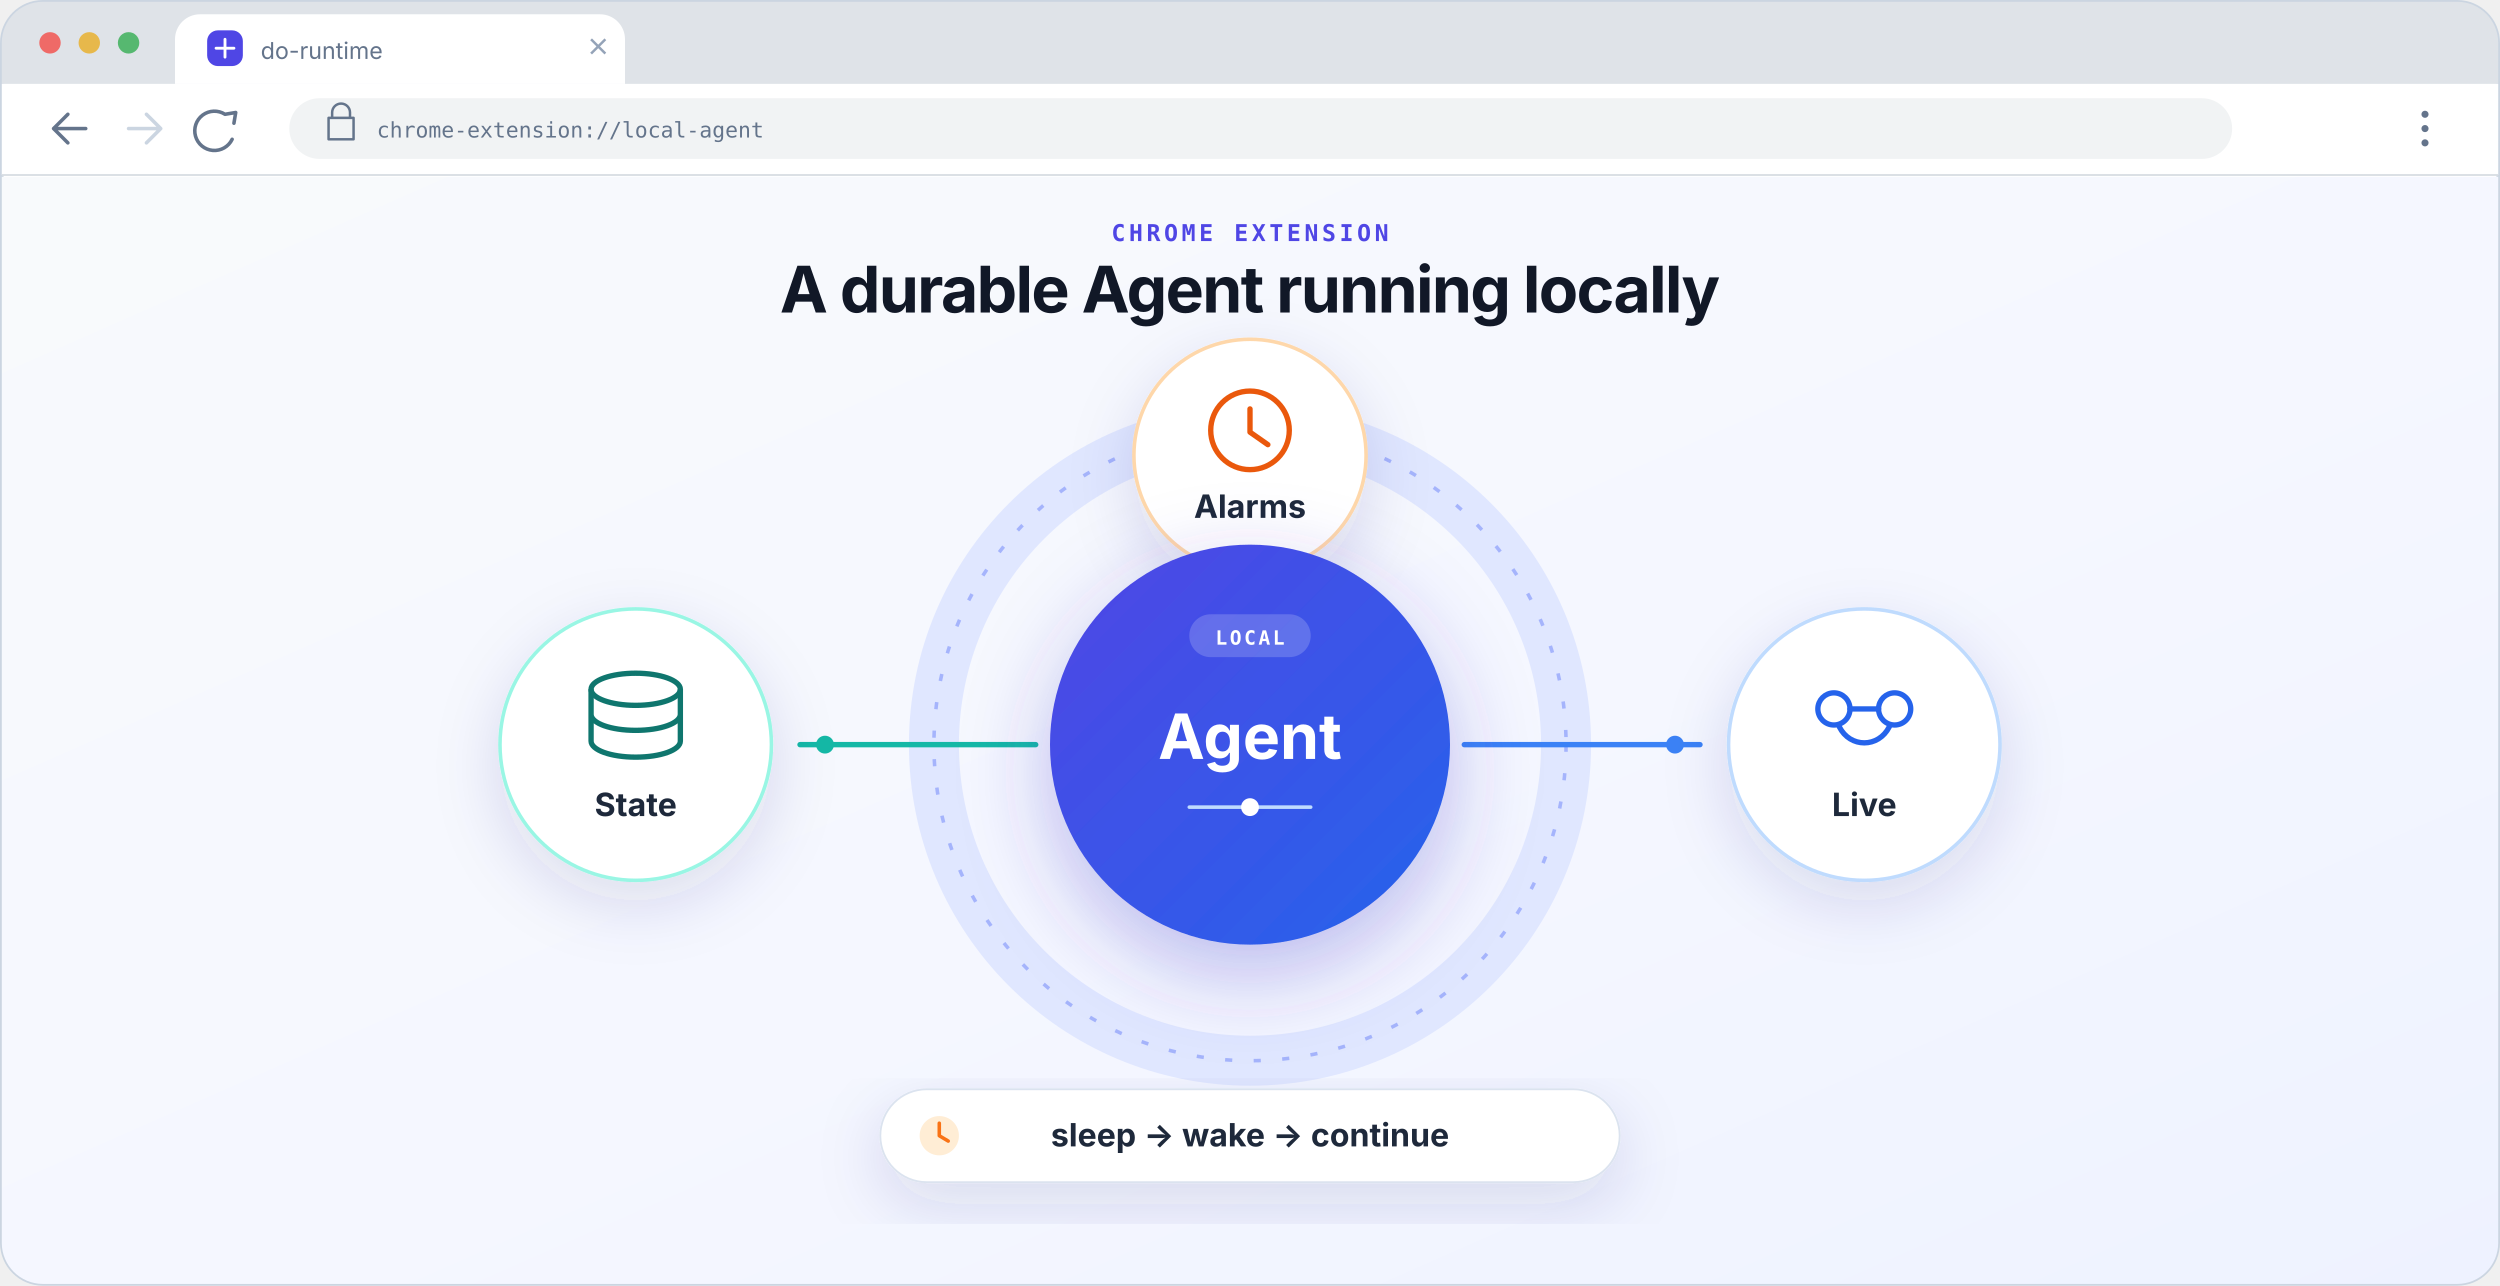
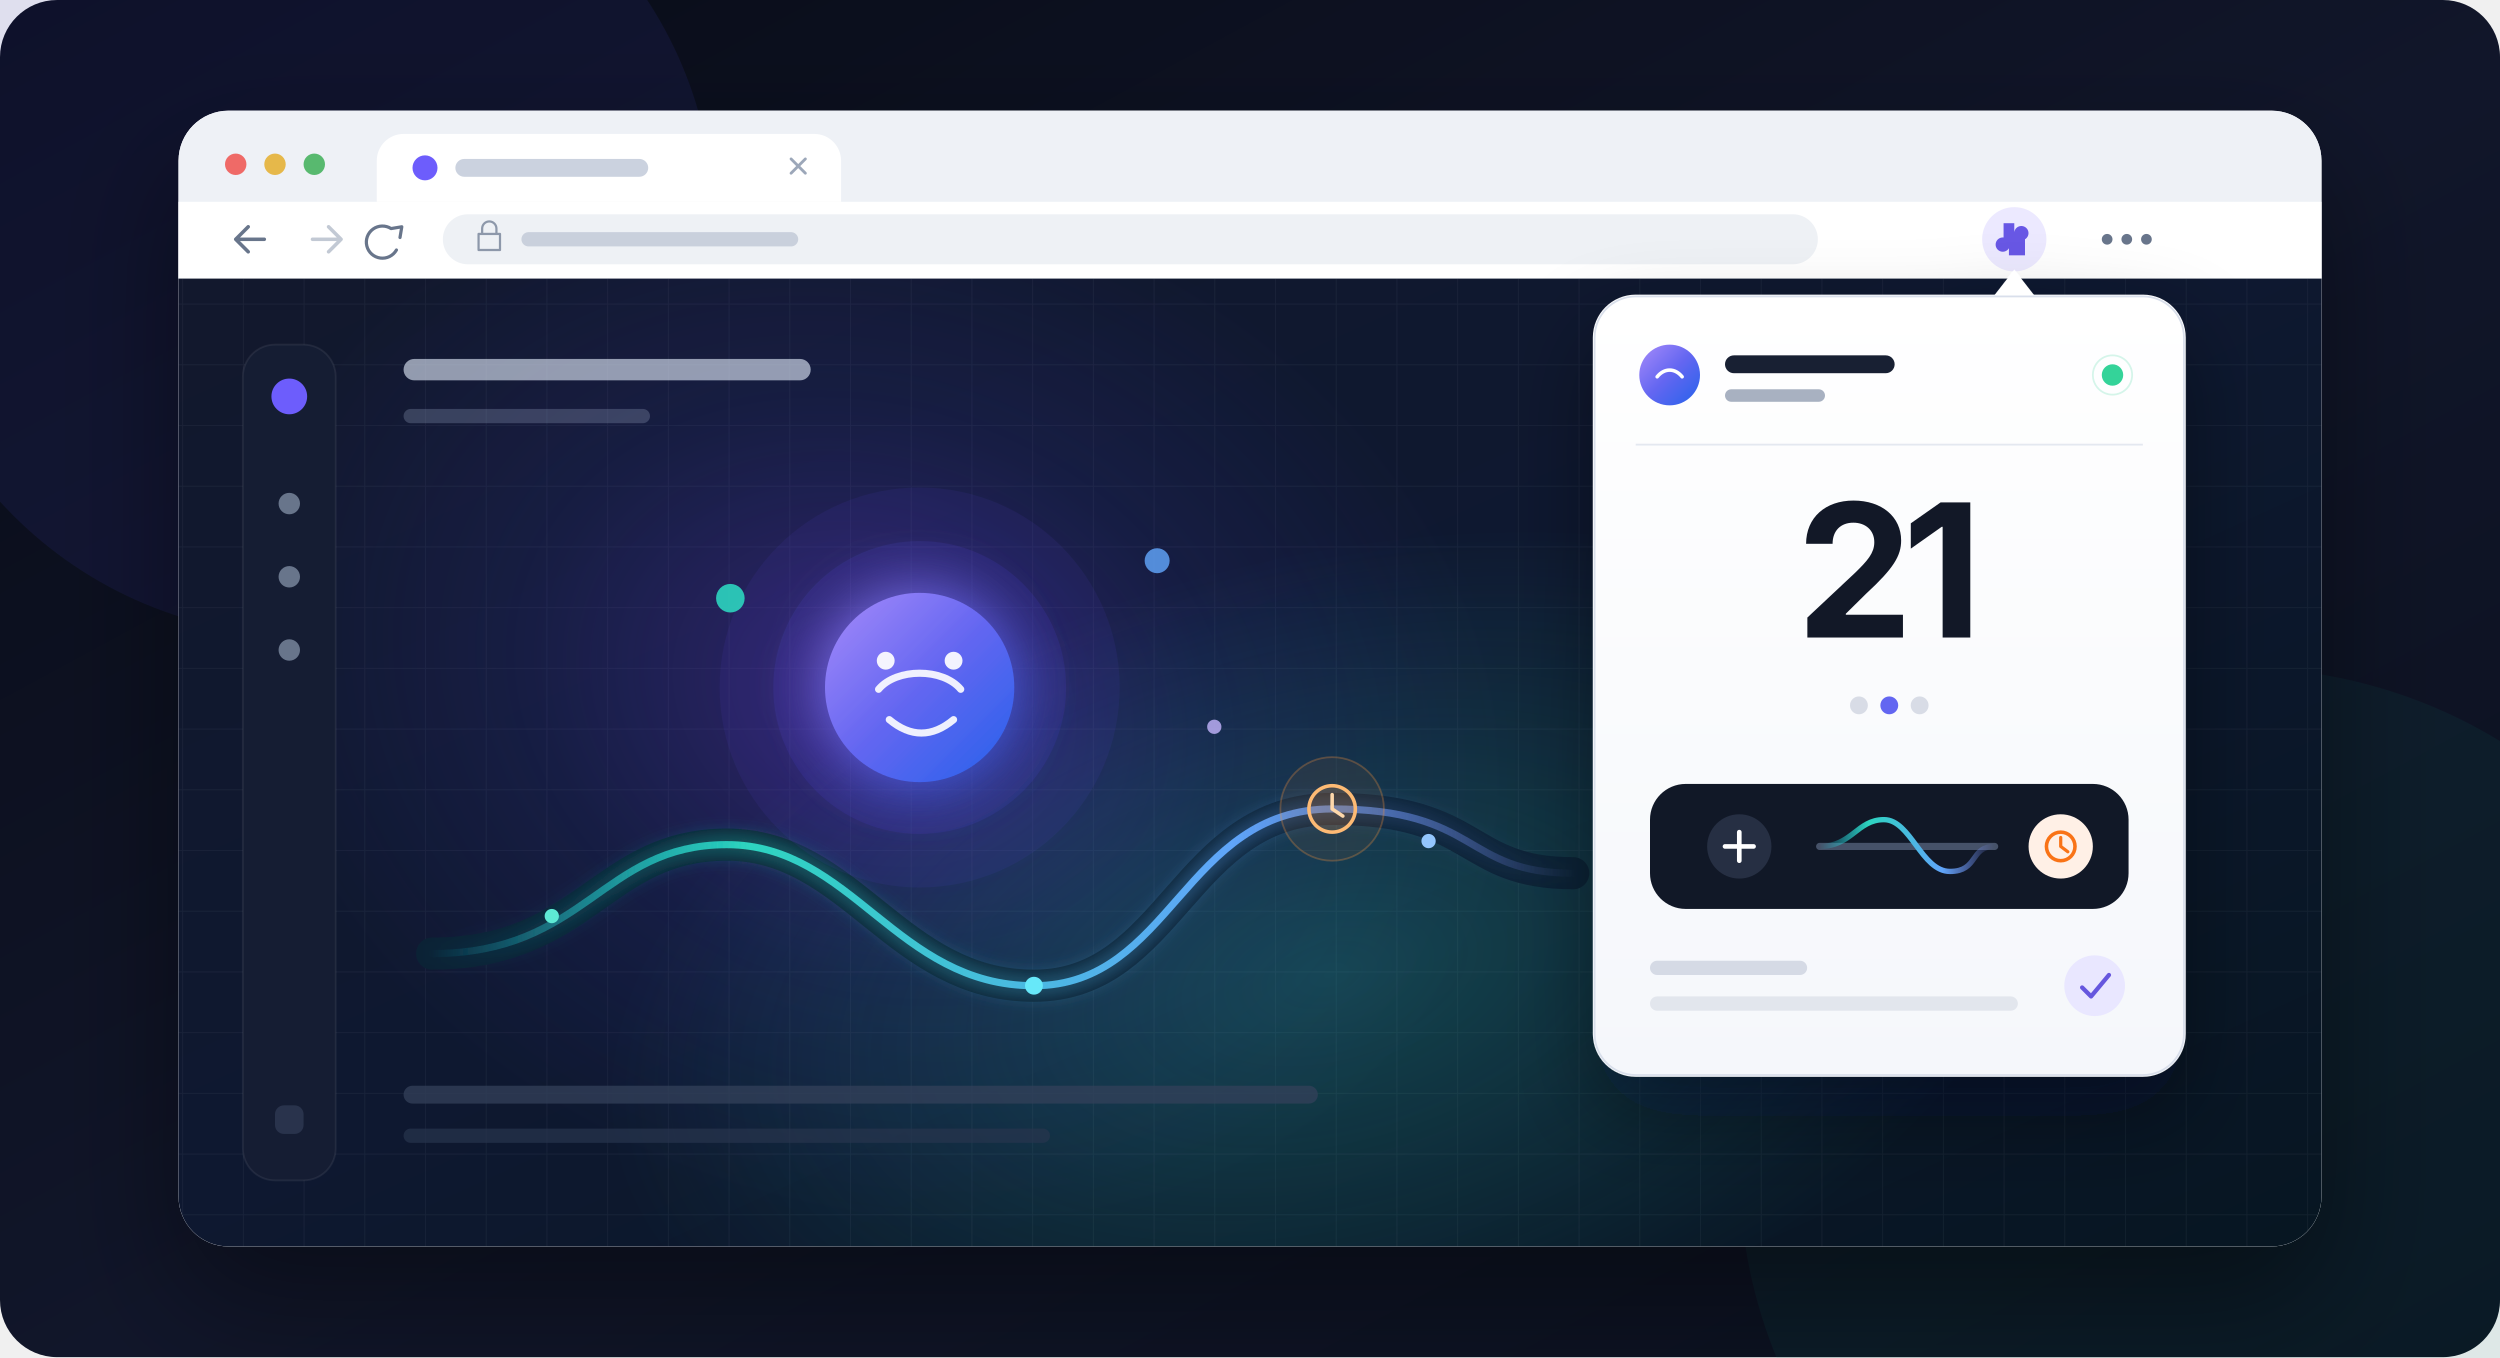
- <svg xmlns="http://www.w3.org/2000/svg" width="1400" height="720" viewBox="0 0 1400 720" role="img" aria-labelledby="title description">
+ <svg xmlns="http://www.w3.org/2000/svg" width="1400" height="760" viewBox="0 0 1400 760" role="img" aria-labelledby="title description">
  <defs>
-     <linearGradient id="page" x1="0" y1="0" x2="1" y2="1">
-       <stop offset="0" stop-color="#f8fafc" />
-       <stop offset="0.55" stop-color="#f5f7ff" />
-       <stop offset="1" stop-color="#eef2ff" />
+     <linearGradient id="backdrop" x1="0" y1="0" x2="1" y2="1">
+       <stop offset="0" stop-color="#080b16" />
+       <stop offset="0.52" stop-color="#11162a" />
+       <stop offset="1" stop-color="#0a101d" />
    </linearGradient>
+     <linearGradient id="viewport" x1="0" y1="0" x2="1" y2="1">
+       <stop offset="0" stop-color="#12182d" />
+       <stop offset="0.48" stop-color="#0e1830" />
+       <stop offset="1" stop-color="#071622" />
+     </linearGradient>
+     <radialGradient id="violet-haze" cx="0" cy="0" r="1" gradientTransform="translate(491 391) rotate(20) scale(365 290)" gradientUnits="userSpaceOnUse">
+       <stop stop-color="#7c3aed" stop-opacity="0.34" />
+       <stop offset="0.55" stop-color="#4f46e5" stop-opacity="0.11" />
+       <stop offset="1" stop-color="#4f46e5" stop-opacity="0" />
+     </radialGradient>
+     <radialGradient id="teal-haze" cx="0" cy="0" r="1" gradientTransform="translate(745 546) rotate(-14) scale(414 236)" gradientUnits="userSpaceOnUse">
+       <stop stop-color="#2dd4bf" stop-opacity="0.24" />
+       <stop offset="1" stop-color="#2dd4bf" stop-opacity="0" />
+     </radialGradient>
    <linearGradient id="agent" x1="0" y1="0" x2="1" y2="1">
-       <stop offset="0" stop-color="#4f46e5" />
+       <stop stop-color="#a78bfa" />
+       <stop offset="0.5" stop-color="#6366f1" />
      <stop offset="1" stop-color="#2563eb" />
    </linearGradient>
-     <filter id="soft-shadow" x="-35%" y="-35%" width="170%" height="180%">
-       <feDropShadow dx="0" dy="12" stdDeviation="18" flood-color="#312e81" flood-opacity="0.14" />
+     <linearGradient id="thread" x1="0" y1="0" x2="1" y2="0">
+       <stop stop-color="#22d3ee" stop-opacity="0" />
+       <stop offset="0.28" stop-color="#2dd4bf" />
+       <stop offset="0.7" stop-color="#60a5fa" />
+       <stop offset="1" stop-color="#818cf8" stop-opacity="0" />
+     </linearGradient>
+     <linearGradient id="popup" x1="0" y1="0" x2="0" y2="1">
+       <stop stop-color="#ffffff" />
+       <stop offset="1" stop-color="#f5f7fb" />
+     </linearGradient>
+     <pattern id="grid" width="34" height="34" patternUnits="userSpaceOnUse">
+       <path d="M34 0H0V34" fill="none" stroke="#94a3b8" stroke-opacity="0.075" />
+     </pattern>
+     <clipPath id="window-clip">
+       <rect x="100" y="62" width="1200" height="636" rx="28" />
+     </clipPath>
+     <filter id="window-shadow" x="-20%" y="-20%" width="140%" height="155%">
+       <feDropShadow dx="0" dy="30" stdDeviation="34" flood-color="#000000" flood-opacity="0.42" />
    </filter>
-     <filter id="agent-shadow" x="-50%" y="-50%" width="200%" height="200%">
-       <feDropShadow dx="0" dy="16" stdDeviation="24" flood-color="#4338ca" flood-opacity="0.32" />
+     <filter id="popup-shadow" x="-35%" y="-25%" width="170%" height="170%">
+       <feDropShadow dx="0" dy="22" stdDeviation="24" flood-color="#020617" flood-opacity="0.38" />
    </filter>
-     <style>
-       .heading { fill: #111827; font: 720 36px system-ui, -apple-system, BlinkMacSystemFont, "Segoe UI", sans-serif; letter-spacing: -0.9px; }
-       .eyebrow { fill: #4f46e5; font: 750 13px ui-monospace, SFMono-Regular, Menlo, monospace; letter-spacing: 2px; }
-       .label { fill: #1e293b; font: 680 18px system-ui, -apple-system, BlinkMacSystemFont, "Segoe UI", sans-serif; }
-       .small { fill: #64748b; font: 13px system-ui, -apple-system, BlinkMacSystemFont, "Segoe UI", sans-serif; }
-       .mono { fill: #64748b; font: 12px ui-monospace, SFMono-Regular, Menlo, monospace; }
-     </style>
+     <filter id="orb-glow" x="-100%" y="-100%" width="300%" height="300%">
+       <feGaussianBlur stdDeviation="18" result="blur" />
+       <feMerge>
+         <feMergeNode in="blur" />
+         <feMergeNode in="SourceGraphic" />
+       </feMerge>
+     </filter>
+     <filter id="line-glow" x="-20%" y="-250%" width="140%" height="600%">
+       <feGaussianBlur stdDeviation="6" result="blur" />
+       <feMerge>
+         <feMergeNode in="blur" />
+         <feMergeNode in="SourceGraphic" />
+       </feMerge>
+     </filter>
  </defs>
-   <rect x="1" y="1" width="1398" height="718" rx="23" fill="#ffffff" stroke="#cbd5e1" stroke-width="2" />
-   <path d="M24 1 H1376 A23 23 0 0 1 1399 24 V47 H1 V24 A23 23 0 0 1 24 1Z" fill="#dfe3e8" />
-   <circle cx="28" cy="24" r="6" fill="#ef6a67" />
-   <circle cx="50" cy="24" r="6" fill="#e7b84b" />
-   <circle cx="72" cy="24" r="6" fill="#56b870" />
-   <path d="M112 8 H336 A14 14 0 0 1 350 22 V47 H98 V22 A14 14 0 0 1 112 8Z" fill="#ffffff" />
-   <rect x="116" y="17" width="20" height="20" rx="6" fill="#4f46e5" />
-   <path d="M121 27 H131 M126 22 V32" stroke="#ffffff" stroke-width="1.6" stroke-linecap="round" />
-   <text x="146" y="33" class="small">do-runtime</text>
-   <path d="M331 22 339 30 M339 22 331 30" stroke="#94a3b8" stroke-width="1.4" />
-   <rect x="1" y="47" width="1398" height="51" fill="#ffffff" />
-   <path d="M30 72 H48 M30 72 38 64 M30 72 38 80" fill="none" stroke="#64748b" stroke-width="2" stroke-linecap="round" stroke-linejoin="round" />
-   <path d="M72 72 H90 M90 72 82 64 M90 72 82 80" fill="none" stroke="#cbd5e1" stroke-width="2" stroke-linecap="round" stroke-linejoin="round" />
-   <path d="M126 64 A11 11 0 1 0 130 78 M126 64 132 63 131 69" fill="none" stroke="#64748b" stroke-width="2" stroke-linecap="round" stroke-linejoin="round" />
-   <rect x="162" y="55" width="1088" height="34" rx="17" fill="#f1f3f4" />
-   <path d="M186 66 V63 A5 5 0 0 1 196 63 V66 M184 66 H198 V78 H184Z" fill="none" stroke="#64748b" stroke-width="1.4" stroke-linejoin="round" />
-   <text x="211" y="77" class="mono">chrome-extension://local-agent</text>
-   <circle cx="1358" cy="64" r="2" fill="#64748b" />
-   <circle cx="1358" cy="72" r="2" fill="#64748b" />
-   <circle cx="1358" cy="80" r="2" fill="#64748b" />
-   <path d="M1 98 H1399" stroke="#d7dce2" />
-   <path d="M1 99 H1399 V696 A23 23 0 0 1 1376 719 H24 A23 23 0 0 1 1 696Z" fill="url(#page)" />
-   <text x="700" y="135" text-anchor="middle" class="eyebrow">CHROME EXTENSION</text>
-   <text x="700" y="175" text-anchor="middle" class="heading">A durable Agent running locally</text>
-   <circle cx="700" cy="417" r="177" fill="none" stroke="#e0e7ff" stroke-width="28" />
-   <circle cx="700" cy="417" r="177" fill="none" stroke="#a5b4fc" stroke-width="2" stroke-dasharray="4 12" />
-   <path d="M448 417 C500 417 532 417 580 417" fill="none" stroke="#14b8a6" stroke-width="3" stroke-linecap="round" />
-   <circle cx="462" cy="417" r="5" fill="#14b8a6" />
-   <g filter="url(#soft-shadow)">
-     <circle cx="356" cy="417" r="76" fill="#ffffff" stroke="#99f6e4" stroke-width="2" />
+   <rect width="1400" height="760" rx="32" fill="url(#backdrop)" />
+   <circle cx="170" cy="126" r="230" fill="#4f46e5" fill-opacity="0.1" />
+   <circle cx="1254" cy="654" r="280" fill="#0d9488" fill-opacity="0.08" />
+   <g filter="url(#window-shadow)">
+     <rect x="100" y="62" width="1200" height="636" rx="28" fill="#f8fafc" />
  </g>
-   <ellipse cx="356" cy="386" rx="25" ry="9" fill="none" stroke="#0f766e" stroke-width="3" />
-   <path d="M331 386 V415 C331 420 342 424 356 424 C370 424 381 420 381 415 V386 M331 400 C331 405 342 409 356 409 C370 409 381 405 381 400" fill="none" stroke="#0f766e" stroke-width="3" />
-   <text x="356" y="457" text-anchor="middle" class="label">State</text>
-   <path d="M700 319 V294" fill="none" stroke="#f97316" stroke-width="3" stroke-linecap="round" />
-   <circle cx="700" cy="306" r="5" fill="#f97316" />
-   <g filter="url(#soft-shadow)">
-     <circle cx="700" cy="255" r="65" fill="#ffffff" stroke="#fed7aa" stroke-width="2" />
+   <g clip-path="url(#window-clip)">
+     <rect x="100" y="62" width="1200" height="94" fill="#eef1f6" />
+     <circle cx="132" cy="92" r="6" fill="#ef6a67" />
+     <circle cx="154" cy="92" r="6" fill="#e6b84a" />
+     <circle cx="176" cy="92" r="6" fill="#58b96f" />
+     <path d="M226 75H456A15 15 0 0 1 471 90V113H211V90A15 15 0 0 1 226 75Z" fill="#ffffff" />
+     <circle cx="238" cy="94" r="7" fill="#6d5dfc" />
+     <rect x="255" y="89" width="108" height="10" rx="5" fill="#cbd2df" />
+     <path d="M443 89 451 97M451 89 443 97" stroke="#9ca7b9" stroke-width="1.6" stroke-linecap="round" />
+     <rect x="100" y="113" width="1200" height="43" fill="#ffffff" />
+     <path d="M132 134H148M132 134 139 127M132 134 139 141" fill="none" stroke="#68758b" stroke-width="2" stroke-linecap="round" stroke-linejoin="round" />
+     <path d="M175 134H191M191 134 184 127M191 134 184 141" fill="none" stroke="#c2c9d4" stroke-width="2" stroke-linecap="round" stroke-linejoin="round" />
+     <path d="M219 128A9 9 0 1 0 222 140M219 128 225 127 224 133" fill="none" stroke="#68758b" stroke-width="1.8" stroke-linecap="round" stroke-linejoin="round" />
+     <rect x="248" y="120" width="770" height="28" rx="14" fill="#eef1f5" />
+     <path d="M270 131V128A4 4 0 0 1 278 128V131M268 131H280V140H268Z" fill="none" stroke="#8d98aa" stroke-width="1.25" stroke-linejoin="round" />
+     <rect x="292" y="130" width="155" height="8" rx="4" fill="#c9d0dc" />
+     <circle cx="1128" cy="134" r="18" fill="#ece9ff" />
+     <path d="M1122 125H1128V130A4 4 0 1 1 1134 134V143H1125V139A4 4 0 1 1 1122 133Z" fill="#6857e5" />
+     <circle cx="1180" cy="134" r="3" fill="#68758b" />
+     <circle cx="1191" cy="134" r="3" fill="#68758b" />
+     <circle cx="1202" cy="134" r="3" fill="#68758b" />
+     <rect x="100" y="156" width="1200" height="542" fill="url(#viewport)" />
+     <rect x="100" y="156" width="1200" height="542" fill="url(#grid)" />
+     <rect x="100" y="156" width="1200" height="542" fill="url(#violet-haze)" />
+     <rect x="100" y="156" width="1200" height="542" fill="url(#teal-haze)" />
+     <rect x="136" y="193" width="52" height="468" rx="18" fill="#151d33" stroke="#ffffff" stroke-opacity="0.07" />
+     <circle cx="162" cy="222" r="10" fill="#6d5dfc" />
+     <circle cx="162" cy="282" r="6" fill="#68758b" />
+     <circle cx="162" cy="323" r="6" fill="#68758b" />
+     <circle cx="162" cy="364" r="6" fill="#68758b" />
+     <rect x="154" y="619" width="16" height="16" rx="5" fill="#29334c" />
+     <rect x="226" y="201" width="228" height="12" rx="6" fill="#dbe4f4" fill-opacity="0.64" />
+     <rect x="226" y="229" width="138" height="8" rx="4" fill="#9aa9c5" fill-opacity="0.28" />
+     <path d="M242 534C328 534 337 473 407 473S502 552 579 552 663 453 746 453 819 489 881 489" fill="none" stroke="#0b2235" stroke-width="18" stroke-linecap="round" />
+     <path d="M242 534C328 534 337 473 407 473S502 552 579 552 663 453 746 453 819 489 881 489" fill="none" stroke="url(#thread)" stroke-width="4" stroke-linecap="round" filter="url(#line-glow)" />
+     <circle cx="309" cy="513" r="4" fill="#5eead4" />
+     <circle cx="579" cy="552" r="5" fill="#67e8f9" />
+     <circle cx="800" cy="471" r="4" fill="#93c5fd" />
+     <circle cx="515" cy="385" r="112" fill="#5b4be8" fill-opacity="0.09" />
+     <circle cx="515" cy="385" r="82" fill="#5b4be8" fill-opacity="0.13" />
+     <circle cx="515" cy="385" r="53" fill="url(#agent)" filter="url(#orb-glow)" />
+     <path d="M492 386C502 374 528 374 538 386M498 403C510 413 522 413 534 403" fill="none" stroke="#ffffff" stroke-opacity="0.9" stroke-width="4" stroke-linecap="round" />
+     <circle cx="496" cy="370" r="5" fill="#ffffff" fill-opacity="0.92" />
+     <circle cx="534" cy="370" r="5" fill="#ffffff" fill-opacity="0.92" />
+     <circle cx="409" cy="335" r="8" fill="#2dd4bf" fill-opacity="0.9" />
+     <circle cx="648" cy="314" r="7" fill="#60a5fa" fill-opacity="0.82" />
+     <circle cx="680" cy="407" r="4" fill="#c4b5fd" fill-opacity="0.8" />
+     <circle cx="746" cy="453" r="29" fill="#f97316" fill-opacity="0.07" stroke="#fb923c" stroke-opacity="0.28" />
+     <circle cx="746" cy="453" r="13" fill="#fb923c" fill-opacity="0.16" stroke="#fdba74" stroke-width="2" />
+     <path d="M746 445V453L752 457" fill="none" stroke="#fed7aa" stroke-width="2" stroke-linecap="round" stroke-linejoin="round" />
+     <rect x="226" y="608" width="512" height="10" rx="5" fill="#33405a" fill-opacity="0.75" />
+     <rect x="226" y="632" width="362" height="8" rx="4" fill="#29364f" fill-opacity="0.68" />
  </g>
-   <circle cx="700" cy="241" r="22" fill="none" stroke="#ea580c" stroke-width="3" />
-   <path d="M700 229 V242 L710 249" fill="none" stroke="#ea580c" stroke-width="3" stroke-linecap="round" stroke-linejoin="round" />
-   <text x="700" y="290" text-anchor="middle" class="label">Alarms</text>
-   <path d="M820 417 C868 417 900 417 952 417" fill="none" stroke="#3b82f6" stroke-width="3" stroke-linecap="round" />
-   <circle cx="938" cy="417" r="5" fill="#3b82f6" />
-   <g filter="url(#soft-shadow)">
-     <circle cx="1044" cy="417" r="76" fill="#ffffff" stroke="#bfdbfe" stroke-width="2" />
+   <g filter="url(#popup-shadow)">
+     <path d="M1128 151 1142 169H1114Z" fill="#ffffff" />
+     <rect x="892" y="165" width="332" height="438" rx="24" fill="url(#popup)" />
  </g>
-   <circle cx="1027" cy="397" r="9" fill="none" stroke="#2563eb" stroke-width="3" />
-   <circle cx="1061" cy="397" r="9" fill="none" stroke="#2563eb" stroke-width="3" />
-   <path d="M1036 397 H1052 M1030 407 C1036 419 1052 419 1058 407" fill="none" stroke="#2563eb" stroke-width="3" stroke-linecap="round" />
-   <text x="1044" y="457" text-anchor="middle" class="label">Live</text>
-   <g filter="url(#agent-shadow)">
-     <circle cx="700" cy="417" r="112" fill="url(#agent)" />
-   </g>
-   <rect x="666" y="344" width="68" height="24" rx="12" fill="#ffffff" fill-opacity="0.18" />
-   <text x="700" y="361" text-anchor="middle" fill="#ffffff" font-family="ui-monospace, SFMono-Regular, Menlo, monospace" font-size="11" font-weight="750" letter-spacing="1.4">LOCAL</text>
-   <text x="700" y="425" text-anchor="middle" fill="#ffffff" font-family="system-ui, -apple-system, BlinkMacSystemFont, 'Segoe UI', sans-serif" font-size="35" font-weight="730">Agent</text>
-   <path d="M666 452 H734" stroke="#bfdbfe" stroke-width="2" stroke-linecap="round" />
-   <circle cx="700" cy="452" r="5" fill="#ffffff" />
-   <rect x="493" y="610" width="414" height="52" rx="26" fill="#ffffff" stroke="#dbe3ef" filter="url(#soft-shadow)" />
-   <circle cx="526" cy="636" r="11" fill="#ffedd5" />
-   <path d="M526 629 V636 L531 639" fill="none" stroke="#f97316" stroke-width="2" stroke-linecap="round" stroke-linejoin="round" />
-   <text x="700" y="642" text-anchor="middle" class="label">sleep → wake → continue</text>
+   <rect x="893" y="166" width="330" height="436" rx="23" fill="none" stroke="#d9dfeb" />
+   <circle cx="935" cy="210" r="17" fill="url(#agent)" />
+   <path d="M928 211C932 206 938 206 942 211" fill="none" stroke="#ffffff" stroke-width="2" stroke-linecap="round" />
+   <rect x="966" y="199" width="95" height="10" rx="5" fill="#182033" />
+   <rect x="966" y="218" width="56" height="7" rx="3.5" fill="#a8b1c1" />
+   <circle cx="1183" cy="210" r="6" fill="#34d399" />
+   <circle cx="1183" cy="210" r="11" fill="none" stroke="#34d399" stroke-opacity="0.2" />
+   <path d="M916 249H1200" stroke="#e4e8f0" />
+   <text x="1058" y="357" text-anchor="middle" fill="#121827" font-family="system-ui, -apple-system, BlinkMacSystemFont, 'Segoe UI', sans-serif" font-size="104" font-weight="690" letter-spacing="-6">21</text>
+   <circle cx="1058" cy="395" r="5" fill="#6366f1" />
+   <circle cx="1075" cy="395" r="5" fill="#d8dce6" />
+   <circle cx="1041" cy="395" r="5" fill="#d8dce6" />
+   <rect x="924" y="439" width="268" height="70" rx="20" fill="#111827" />
+   <circle cx="974" cy="474" r="18" fill="#262f43" />
+   <path d="M966 474H982M974 466V482" stroke="#ffffff" stroke-width="2.6" stroke-linecap="round" />
+   <path d="M1019 474H1117" stroke="#465269" stroke-width="4" stroke-linecap="round" />
+   <path d="M1019 474C1037 474 1040 459 1055 459S1076 488 1092 488 1103 474 1117 474" fill="none" stroke="url(#thread)" stroke-width="3" stroke-linecap="round" />
+   <circle cx="1154" cy="474" r="18" fill="#fff0e6" />
+   <circle cx="1154" cy="474" r="8" fill="none" stroke="#f97316" stroke-width="2" />
+   <path d="M1154 469V474L1158 477" fill="none" stroke="#f97316" stroke-width="1.8" stroke-linecap="round" stroke-linejoin="round" />
+   <rect x="924" y="538" width="88" height="8" rx="4" fill="#d5dae5" />
+   <rect x="924" y="558" width="206" height="8" rx="4" fill="#e2e6ed" />
+   <circle cx="1173" cy="552" r="17" fill="#e9e7ff" />
+   <path d="M1166 553 1171 558 1181 546" fill="none" stroke="#6657de" stroke-width="2.4" stroke-linecap="round" stroke-linejoin="round" />
</svg>
